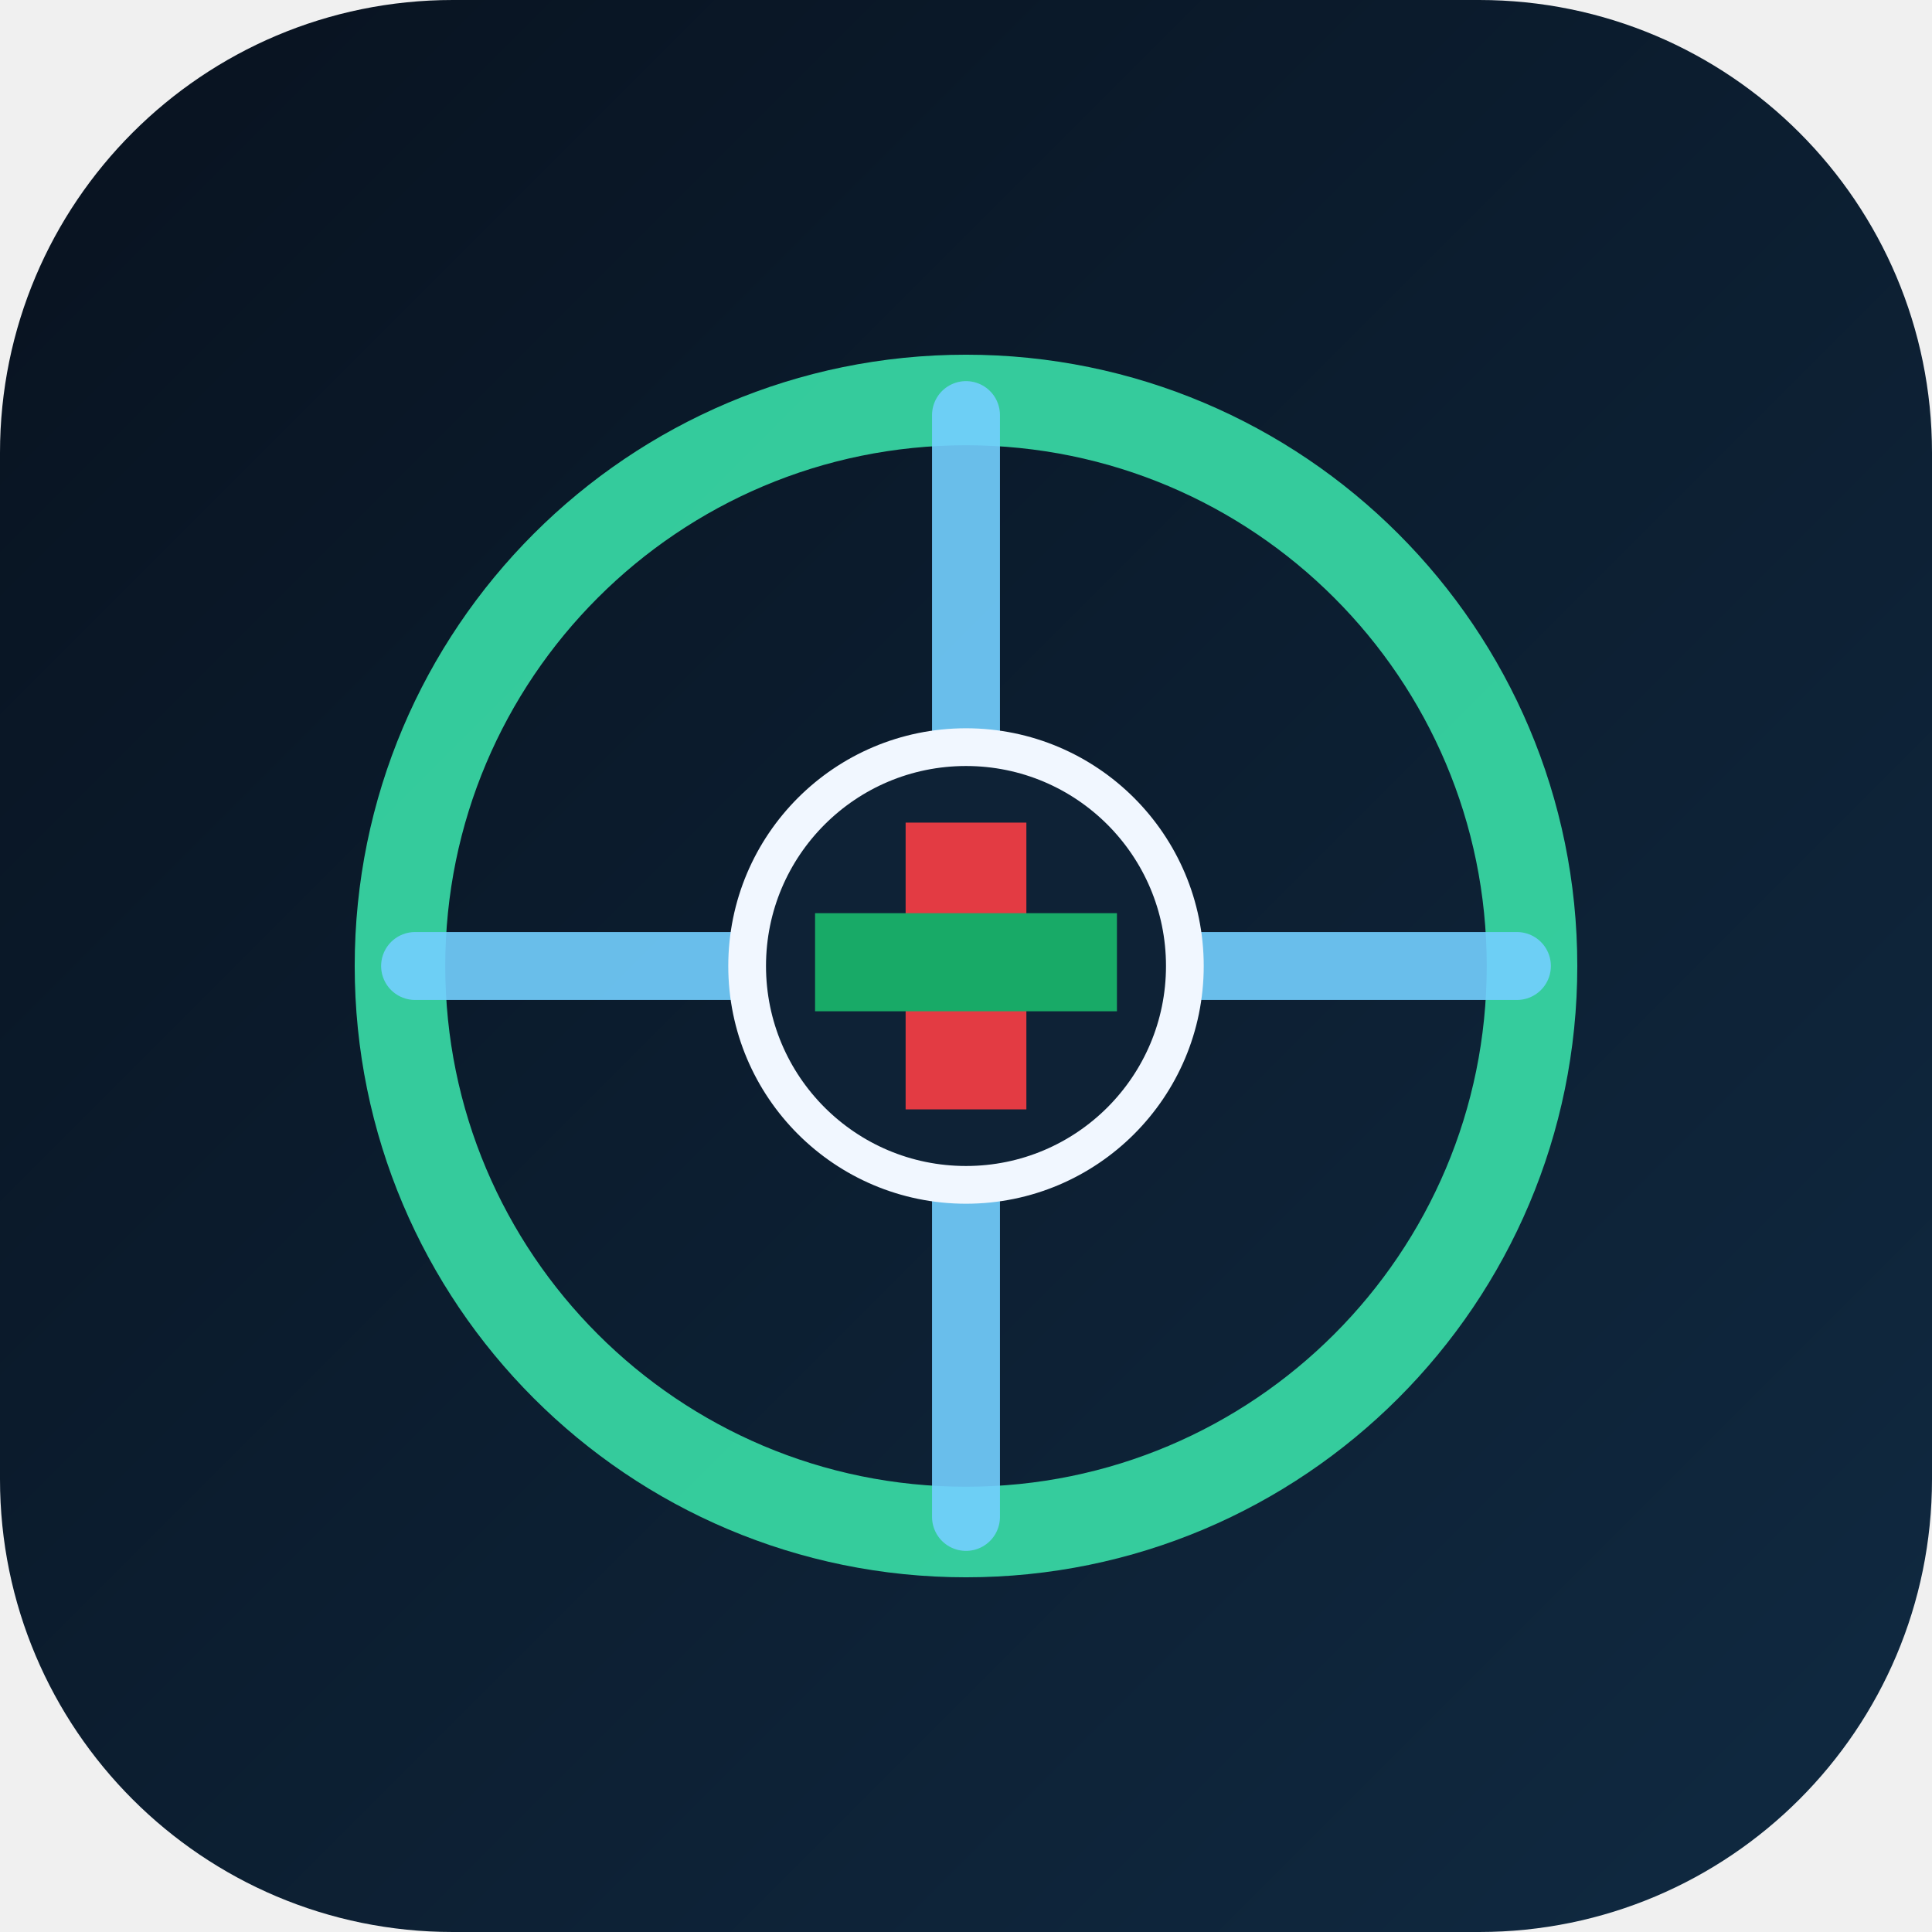
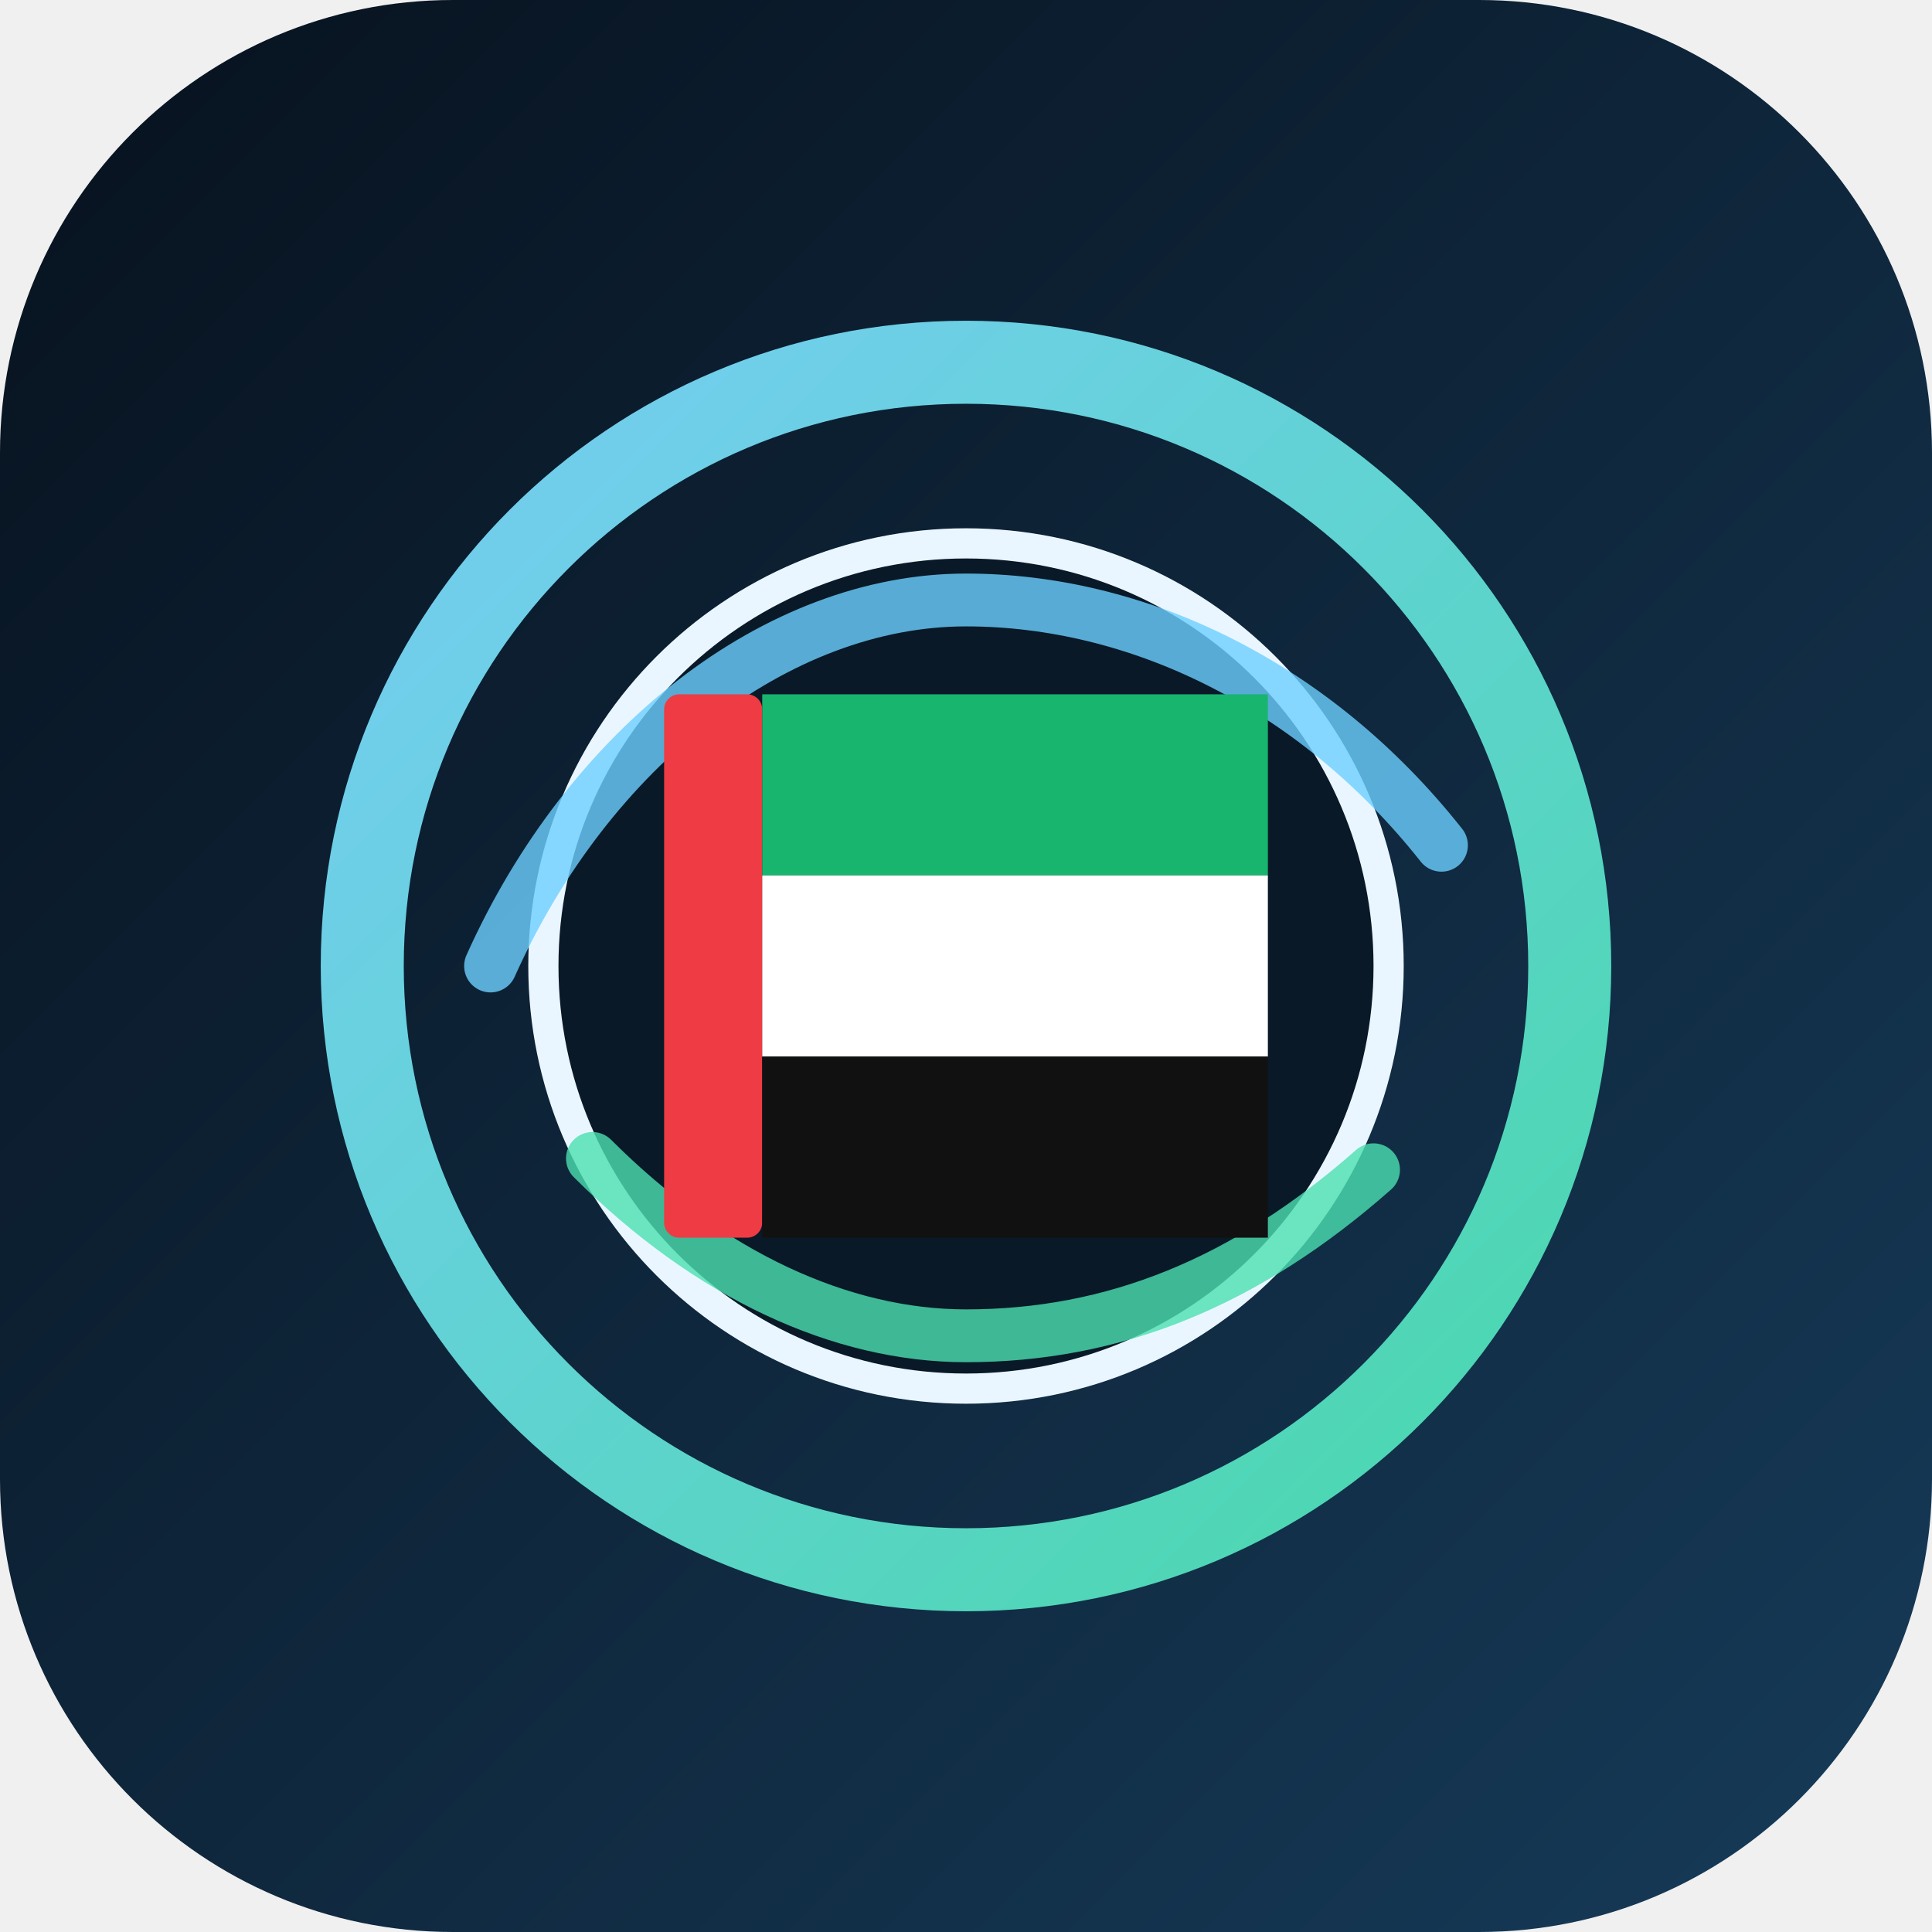
<svg xmlns="http://www.w3.org/2000/svg" viewBox="0 0 512 512">
  <defs>
-     <linearGradient id="g" x1="0" y1="0" x2="1" y2="1">
-       <stop offset="0%" stop-color="#08121f" />
-       <stop offset="100%" stop-color="#102a42" />
+     <linearGradient id="bg" x1="0" y1="0" x2="1" y2="1">
+       <stop offset="0%" stop-color="#07111d" />
+       <stop offset="100%" stop-color="#163b59" />
+     </linearGradient>
+     <linearGradient id="ring" x1="0" y1="0" x2="1" y2="1">
+       <stop offset="0%" stop-color="#7bd6ff" />
+       <stop offset="100%" stop-color="#4be0b0" />
    </linearGradient>
  </defs>
-   <rect width="512" height="512" rx="120" fill="url(#g)" />
-   <circle cx="256" cy="256" r="150" fill="none" stroke="#37d4a2" stroke-width="24" opacity="0.95" />
-   <path d="M256 110v292M110 256h292" stroke="#73cfff" stroke-width="18" stroke-linecap="round" opacity="0.9" />
-   <circle cx="256" cy="256" r="58" fill="#0e2236" stroke="#f1f7ff" stroke-width="10" />
-   <path d="M240 218h32v76h-32z" fill="#e33b43" />
-   <path d="M216 242h80v26h-80z" fill="#18aa67" />
+   <rect width="512" height="512" rx="120" fill="url(#bg)" />
+   <circle cx="256" cy="256" r="160" fill="none" stroke="url(#ring)" stroke-width="22" opacity="0.95" />
+   <circle cx="256" cy="256" r="112" fill="rgba(9,25,39,0.95)" stroke="#eaf6ff" stroke-width="8" />
+   <path d="M130 256c26-58 76-97 126-97 45 0 92 22 126 65" fill="none" stroke="#6ccfff" stroke-width="14" stroke-linecap="round" opacity="0.8" />
+   <path d="M157 307c31 31 66 47 99 47 39 0 74-14 108-44" fill="none" stroke="#4be0b0" stroke-width="14" stroke-linecap="round" opacity="0.8" />
+   <g transform="translate(176,184)">
+     <rect x="0" y="0" width="26" height="144" rx="4" fill="#ef3b43" />
+     <rect x="26" y="0" width="134" height="48" fill="#18b56f" />
+     <rect x="26" y="48" width="134" height="48" fill="#ffffff" />
+     <rect x="26" y="96" width="134" height="48" fill="#111111" />
+   </g>
</svg>
